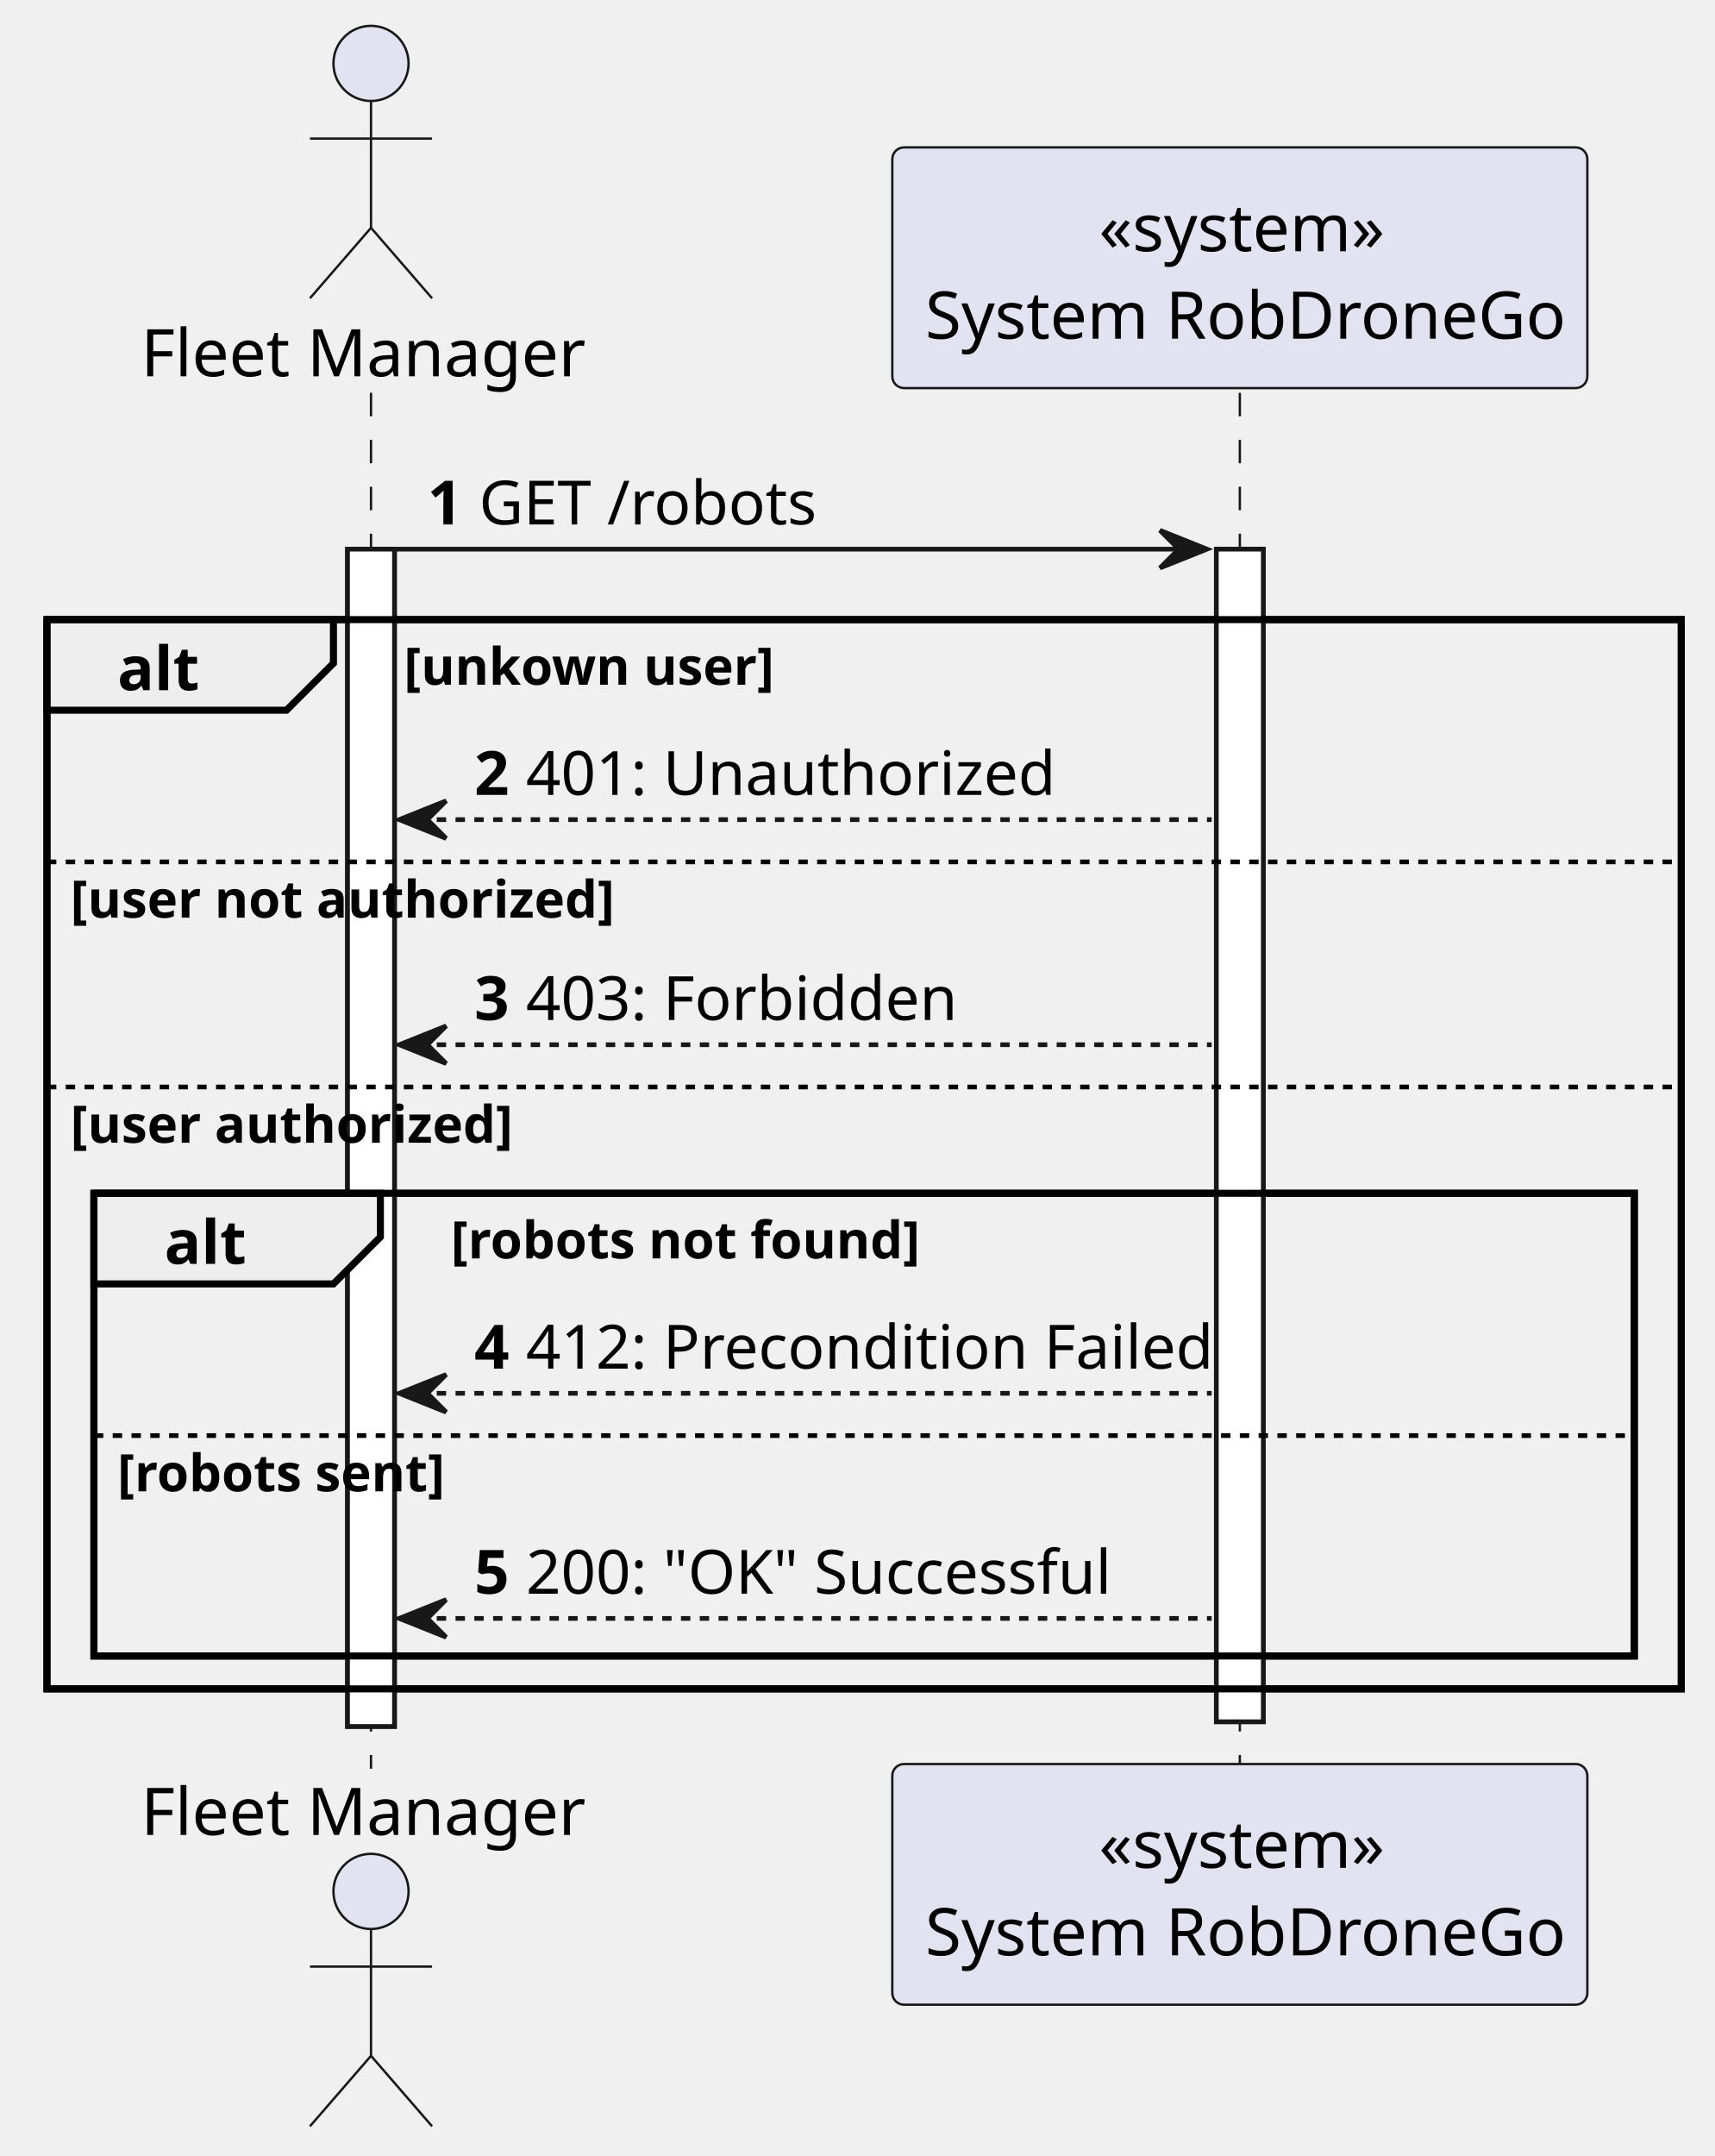
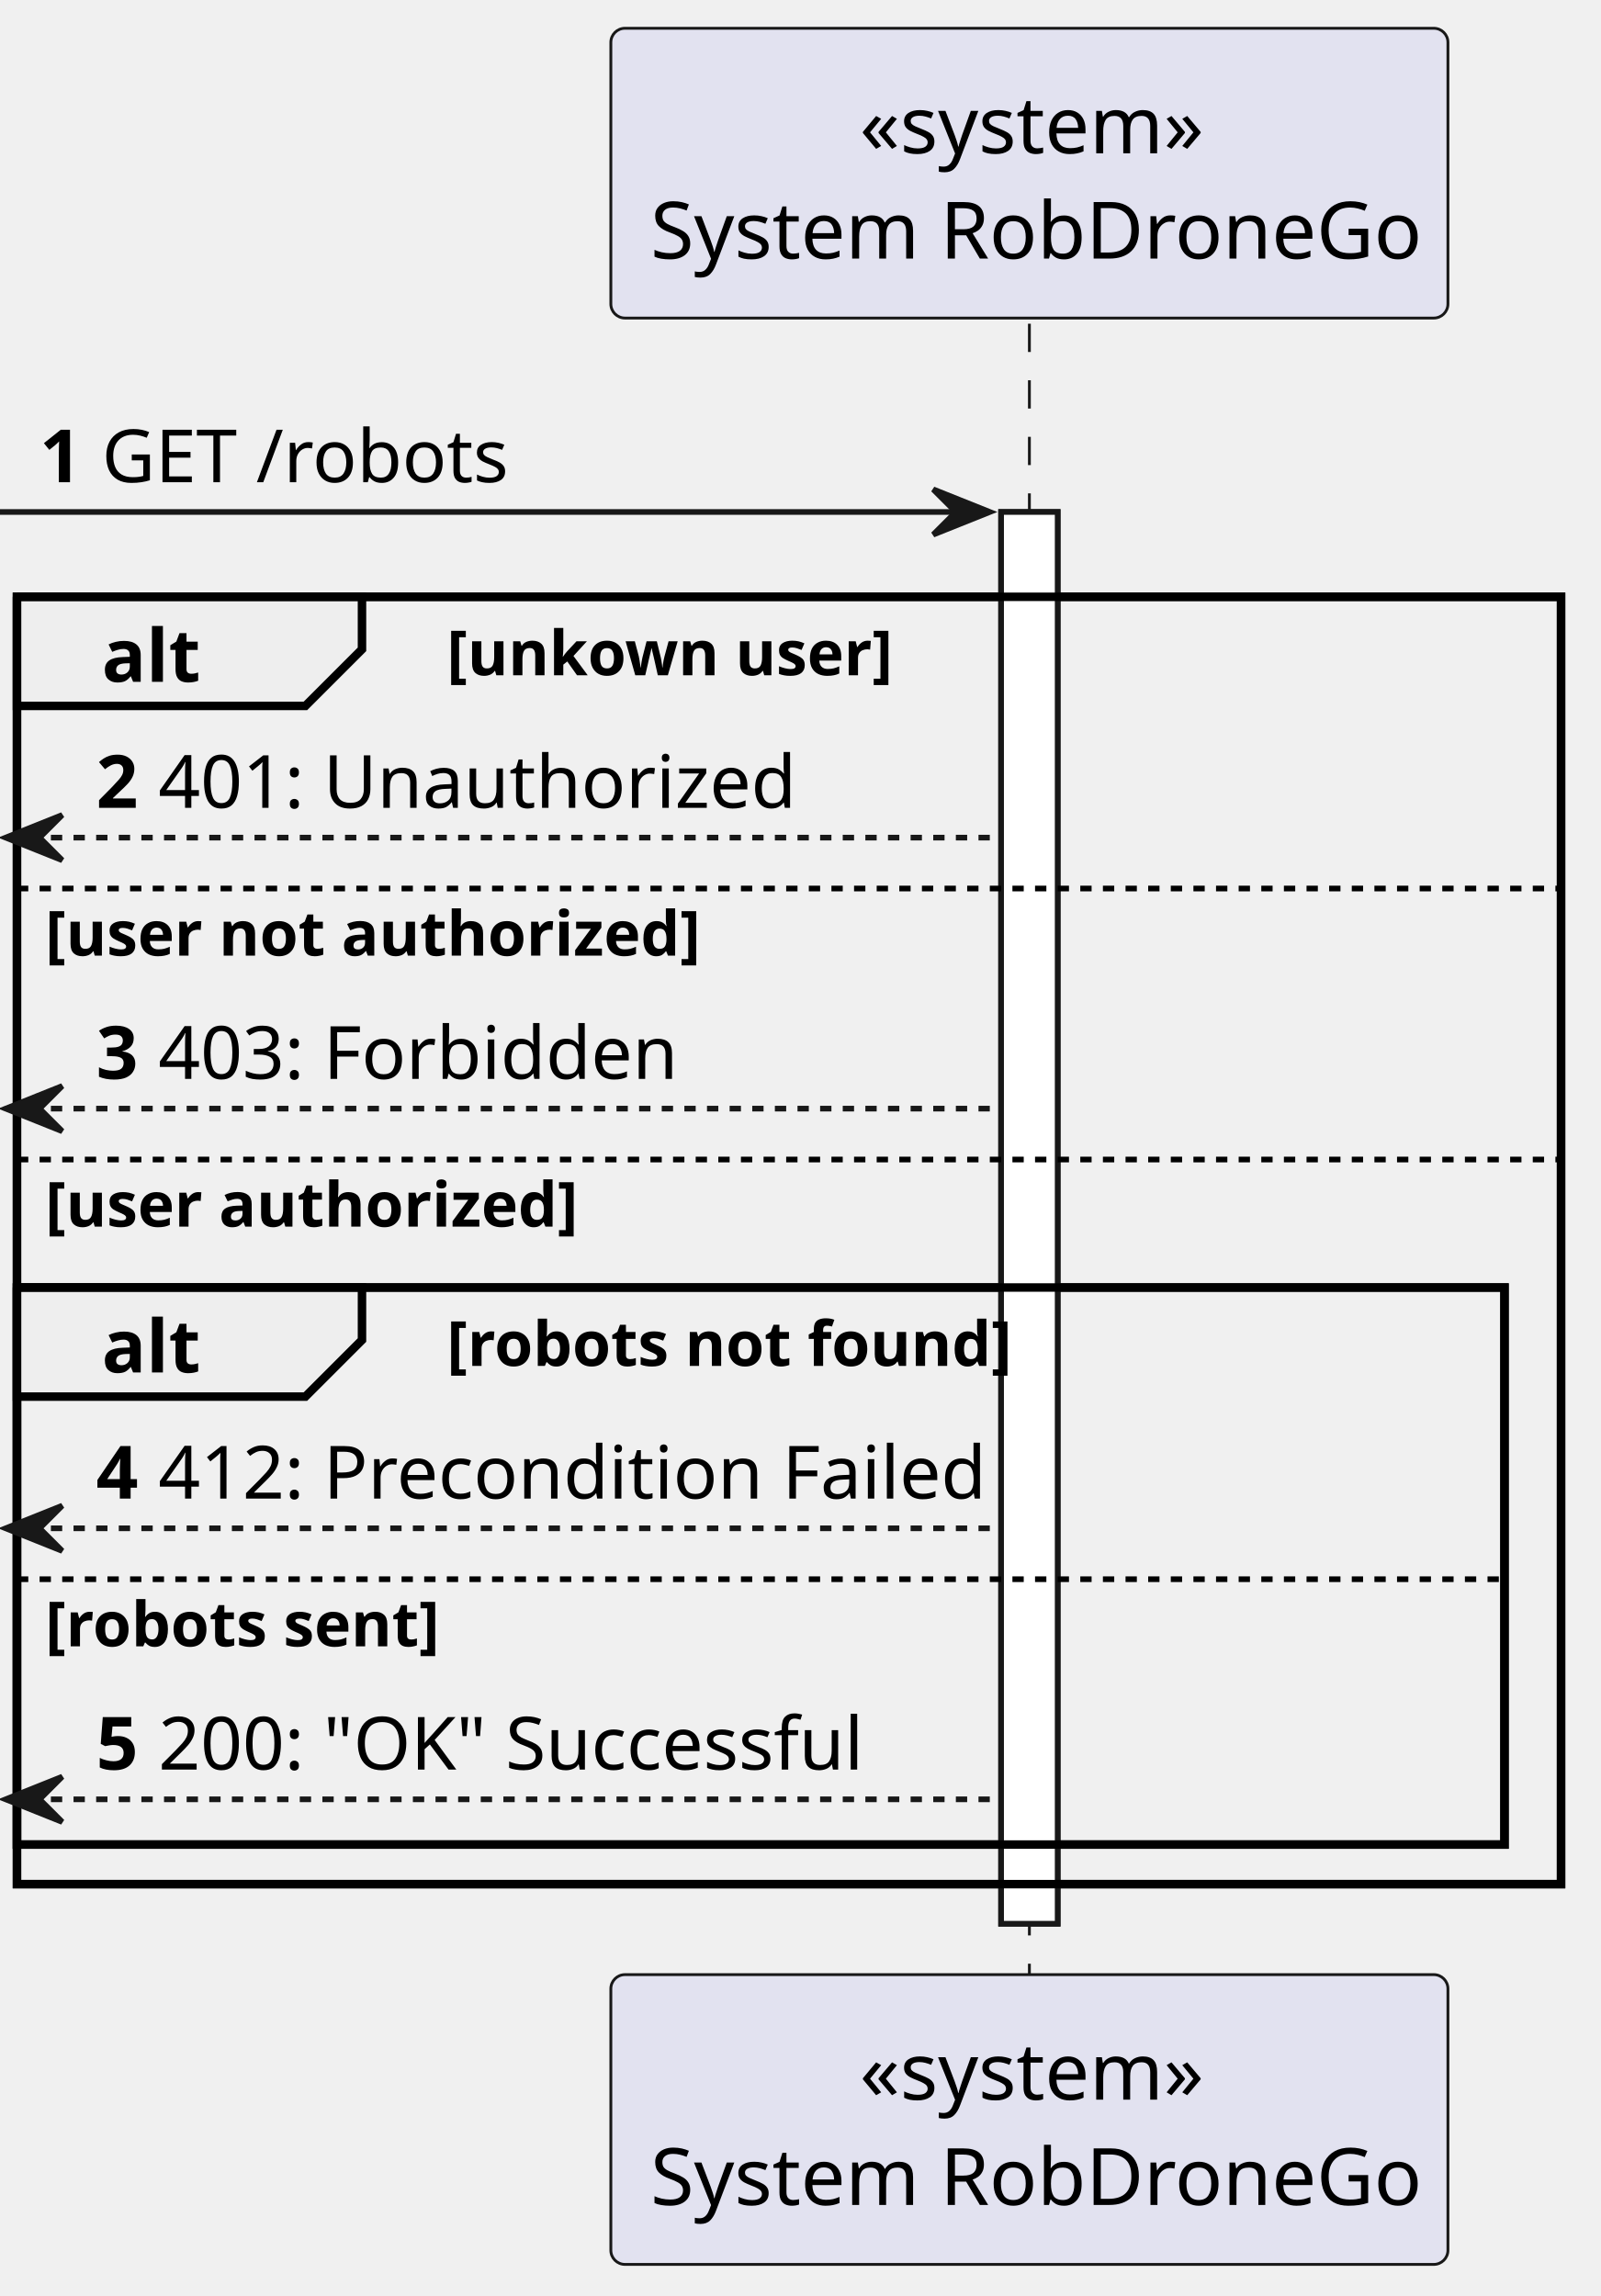
- <svg xmlns="http://www.w3.org/2000/svg" contentStyleType="text/css" height="459px" preserveAspectRatio="none" style="width:365px;height:459px;background:#FFFFFF;" version="1.1" viewBox="0 0 365 459" width="365px" zoomAndPan="magnify">
+ <svg xmlns="http://www.w3.org/2000/svg" contentStyleType="text/css" height="406px" preserveAspectRatio="none" style="width:283px;height:406px;background:#FFFFFF;" version="1.1" viewBox="0 0 283 406" width="283px" zoomAndPan="magnify">
  <defs />
  <g>
-     <rect fill="#FFFFFF" height="250.639" style="stroke:#181818;stroke-width:1.0;" width="10" x="74" y="116.912" />
-     <rect fill="#FFFFFF" height="249.639" style="stroke:#181818;stroke-width:1.0;" width="10" x="259" y="116.912" />
-     <rect fill="none" height="227.639" style="stroke:#000000;stroke-width:1.5;" width="348" x="10" y="131.912" />
-     <rect fill="none" height="98.504" style="stroke:#000000;stroke-width:1.5;" width="328" x="20" y="254.047" />
-     <line style="stroke:#181818;stroke-width:0.5;stroke-dasharray:5.0,5.0;" x1="79" x2="79" y1="83.621" y2="376.551" />
-     <line style="stroke:#181818;stroke-width:0.5;stroke-dasharray:5.0,5.0;" x1="264" x2="264" y1="83.621" y2="376.551" />
-     <text fill="#000000" font-family="sans-serif" font-size="14" lengthAdjust="spacing" textLength="92" x="30" y="80.107">Fleet Manager</text>
-     <ellipse cx="79" cy="13.5" fill="#E2E2F0" rx="8" ry="8" style="stroke:#181818;stroke-width:0.5;" />
-     <path d="M79,21.5 L79,48.5 M66,29.5 L92,29.5 M79,48.5 L66,63.5 M79,48.5 L92,63.5 " fill="none" style="stroke:#181818;stroke-width:0.5;" />
-     <text fill="#000000" font-family="sans-serif" font-size="14" lengthAdjust="spacing" textLength="92" x="30" y="390.658">Fleet Manager</text>
-     <ellipse cx="79" cy="402.672" fill="#E2E2F0" rx="8" ry="8" style="stroke:#181818;stroke-width:0.5;" />
-     <path d="M79,410.672 L79,437.672 M66,418.672 L92,418.672 M79,437.672 L66,452.672 M79,437.672 L92,452.672 " fill="none" style="stroke:#181818;stroke-width:0.5;" />
-     <rect fill="#E2E2F0" height="51.242" rx="2.5" ry="2.5" style="stroke:#181818;stroke-width:0.5;" width="148" x="190" y="31.379" />
-     <text fill="#000000" font-family="sans-serif" font-size="14" lengthAdjust="spacing" textLength="60" x="234" y="53.486">«system»</text>
-     <text fill="#000000" font-family="sans-serif" font-size="14" lengthAdjust="spacing" textLength="134" x="197" y="72.107">System RobDroneGo</text>
-     <rect fill="#E2E2F0" height="51.242" rx="2.5" ry="2.5" style="stroke:#181818;stroke-width:0.5;" width="148" x="190" y="375.551" />
-     <text fill="#000000" font-family="sans-serif" font-size="14" lengthAdjust="spacing" textLength="60" x="234" y="397.658">«system»</text>
-     <text fill="#000000" font-family="sans-serif" font-size="14" lengthAdjust="spacing" textLength="134" x="197" y="416.279">System RobDroneGo</text>
-     <rect fill="#FFFFFF" height="250.639" style="stroke:#181818;stroke-width:1.0;" width="10" x="74" y="116.912" />
-     <rect fill="#FFFFFF" height="249.639" style="stroke:#181818;stroke-width:1.0;" width="10" x="259" y="116.912" />
-     <polygon fill="#181818" points="247,112.912,257,116.912,247,120.912,251,116.912" style="stroke:#181818;stroke-width:1.0;" />
-     <line style="stroke:#181818;stroke-width:1.0;" x1="84" x2="253" y1="116.912" y2="116.912" />
-     <text fill="#000000" font-family="sans-serif" font-size="13" font-weight="bold" lengthAdjust="spacing" textLength="7" x="91" y="111.649">1</text>
-     <text fill="#000000" font-family="sans-serif" font-size="13" lengthAdjust="spacing" textLength="70" x="102" y="111.649">GET /robots</text>
-     <path d="M10,131.912 L71,131.912 L71,141.203 L61,151.203 L10,151.203 L10,131.912 " fill="#EEEEEE" style="stroke:#000000;stroke-width:1.5;" />
-     <rect fill="none" height="227.639" style="stroke:#000000;stroke-width:1.5;" width="348" x="10" y="131.912" />
-     <text fill="#000000" font-family="sans-serif" font-size="13" font-weight="bold" lengthAdjust="spacing" textLength="16" x="25" y="146.94">alt</text>
-     <text fill="#000000" font-family="sans-serif" font-size="11" font-weight="bold" lengthAdjust="spacing" textLength="82" x="86" y="145.782">[unkown user]</text>
-     <polygon fill="#181818" points="95,170.494,85,174.494,95,178.494,91,174.494" style="stroke:#181818;stroke-width:1.0;" />
-     <line style="stroke:#181818;stroke-width:1.0;stroke-dasharray:2.0,2.0;" x1="89" x2="258" y1="174.494" y2="174.494" />
-     <text fill="#000000" font-family="sans-serif" font-size="13" font-weight="bold" lengthAdjust="spacing" textLength="7" x="101" y="169.231">2</text>
-     <text fill="#000000" font-family="sans-serif" font-size="13" lengthAdjust="spacing" textLength="105" x="112" y="169.231">401: Unauthorized</text>
-     <line style="stroke:#000000;stroke-width:1.0;stroke-dasharray:2.0,2.0;" x1="10" x2="358" y1="183.494" y2="183.494" />
-     <text fill="#000000" font-family="sans-serif" font-size="11" font-weight="bold" lengthAdjust="spacing" textLength="117" x="15" y="195.364">[user not authorized]</text>
-     <polygon fill="#181818" points="95,218.416,85,222.416,95,226.416,91,222.416" style="stroke:#181818;stroke-width:1.0;" />
-     <line style="stroke:#181818;stroke-width:1.0;stroke-dasharray:2.0,2.0;" x1="89" x2="258" y1="222.416" y2="222.416" />
-     <text fill="#000000" font-family="sans-serif" font-size="13" font-weight="bold" lengthAdjust="spacing" textLength="7" x="101" y="217.153">3</text>
-     <text fill="#000000" font-family="sans-serif" font-size="13" lengthAdjust="spacing" textLength="86" x="112" y="217.153">403: Forbidden</text>
-     <line style="stroke:#000000;stroke-width:1.0;stroke-dasharray:2.0,2.0;" x1="10" x2="358" y1="231.416" y2="231.416" />
-     <text fill="#000000" font-family="sans-serif" font-size="11" font-weight="bold" lengthAdjust="spacing" textLength="96" x="15" y="243.286">[user authorized]</text>
-     <path d="M20,254.047 L81,254.047 L81,263.338 L71,273.338 L20,273.338 L20,254.047 " fill="#EEEEEE" style="stroke:#000000;stroke-width:1.5;" />
-     <rect fill="none" height="98.504" style="stroke:#000000;stroke-width:1.5;" width="328" x="20" y="254.047" />
-     <text fill="#000000" font-family="sans-serif" font-size="13" font-weight="bold" lengthAdjust="spacing" textLength="16" x="35" y="269.075">alt</text>
-     <text fill="#000000" font-family="sans-serif" font-size="11" font-weight="bold" lengthAdjust="spacing" textLength="101" x="96" y="267.917">[robots not found]</text>
-     <polygon fill="#181818" points="95,292.629,85,296.629,95,300.629,91,296.629" style="stroke:#181818;stroke-width:1.0;" />
-     <line style="stroke:#181818;stroke-width:1.0;stroke-dasharray:2.0,2.0;" x1="89" x2="258" y1="296.629" y2="296.629" />
-     <text fill="#000000" font-family="sans-serif" font-size="13" font-weight="bold" lengthAdjust="spacing" textLength="7" x="101" y="291.366">4</text>
-     <text fill="#000000" font-family="sans-serif" font-size="13" lengthAdjust="spacing" textLength="140" x="112" y="291.366">412: Precondition Failed</text>
-     <line style="stroke:#000000;stroke-width:1.0;stroke-dasharray:2.0,2.0;" x1="20" x2="348" y1="305.629" y2="305.629" />
-     <text fill="#000000" font-family="sans-serif" font-size="11" font-weight="bold" lengthAdjust="spacing" textLength="73" x="25" y="317.499">[robots sent]</text>
-     <polygon fill="#181818" points="95,340.551,85,344.551,95,348.551,91,344.551" style="stroke:#181818;stroke-width:1.0;" />
-     <line style="stroke:#181818;stroke-width:1.0;stroke-dasharray:2.0,2.0;" x1="89" x2="258" y1="344.551" y2="344.551" />
-     <text fill="#000000" font-family="sans-serif" font-size="13" font-weight="bold" lengthAdjust="spacing" textLength="7" x="101" y="339.288">5</text>
-     <text fill="#000000" font-family="sans-serif" font-size="13" lengthAdjust="spacing" textLength="126" x="112" y="339.288">200: "OK" Successful</text>
+     <rect fill="#FFFFFF" height="249.639" style="stroke:#181818;stroke-width:1.0;" width="10" x="177" y="90.533" />
+     <rect fill="none" height="227.639" style="stroke:#000000;stroke-width:1.5;" width="273" x="3" y="105.533" />
+     <rect fill="none" height="98.504" style="stroke:#000000;stroke-width:1.5;" width="263" x="3" y="227.668" />
+     <line style="stroke:#181818;stroke-width:0.5;stroke-dasharray:5.0,5.0;" x1="182" x2="182" y1="57.242" y2="350.172" />
+     <rect fill="#E2E2F0" height="51.242" rx="2.5" ry="2.5" style="stroke:#181818;stroke-width:0.5;" width="148" x="108" y="5" />
+     <text fill="#000000" font-family="sans-serif" font-size="14" lengthAdjust="spacing" textLength="60" x="152" y="27.107">«system»</text>
+     <text fill="#000000" font-family="sans-serif" font-size="14" lengthAdjust="spacing" textLength="134" x="115" y="45.728">System RobDroneGo</text>
+     <rect fill="#E2E2F0" height="51.242" rx="2.5" ry="2.5" style="stroke:#181818;stroke-width:0.5;" width="148" x="108" y="349.172" />
+     <text fill="#000000" font-family="sans-serif" font-size="14" lengthAdjust="spacing" textLength="60" x="152" y="371.279">«system»</text>
+     <text fill="#000000" font-family="sans-serif" font-size="14" lengthAdjust="spacing" textLength="134" x="115" y="389.9">System RobDroneGo</text>
+     <rect fill="#FFFFFF" height="249.639" style="stroke:#181818;stroke-width:1.0;" width="10" x="177" y="90.533" />
+     <polygon fill="#181818" points="165,86.533,175,90.533,165,94.533,169,90.533" style="stroke:#181818;stroke-width:1.0;" />
+     <line style="stroke:#181818;stroke-width:1.0;" x1="0" x2="171" y1="90.533" y2="90.533" />
+     <text fill="#000000" font-family="sans-serif" font-size="13" font-weight="bold" lengthAdjust="spacing" textLength="7" x="7" y="85.27">1</text>
+     <text fill="#000000" font-family="sans-serif" font-size="13" lengthAdjust="spacing" textLength="70" x="18" y="85.27">GET /robots</text>
+     <path d="M3,105.533 L64,105.533 L64,114.824 L54,124.824 L3,124.824 L3,105.533 " fill="#EEEEEE" style="stroke:#000000;stroke-width:1.5;" />
+     <rect fill="none" height="227.639" style="stroke:#000000;stroke-width:1.5;" width="273" x="3" y="105.533" />
+     <text fill="#000000" font-family="sans-serif" font-size="13" font-weight="bold" lengthAdjust="spacing" textLength="16" x="18" y="120.561">alt</text>
+     <text fill="#000000" font-family="sans-serif" font-size="11" font-weight="bold" lengthAdjust="spacing" textLength="82" x="79" y="119.403">[unkown user]</text>
+     <polygon fill="#181818" points="11,144.115,1,148.115,11,152.115,7,148.115" style="stroke:#181818;stroke-width:1.0;" />
+     <line style="stroke:#181818;stroke-width:1.0;stroke-dasharray:2.0,2.0;" x1="5" x2="176" y1="148.115" y2="148.115" />
+     <text fill="#000000" font-family="sans-serif" font-size="13" font-weight="bold" lengthAdjust="spacing" textLength="7" x="17" y="142.852">2</text>
+     <text fill="#000000" font-family="sans-serif" font-size="13" lengthAdjust="spacing" textLength="105" x="28" y="142.852">401: Unauthorized</text>
+     <line style="stroke:#000000;stroke-width:1.0;stroke-dasharray:2.0,2.0;" x1="3" x2="276" y1="157.115" y2="157.115" />
+     <text fill="#000000" font-family="sans-serif" font-size="11" font-weight="bold" lengthAdjust="spacing" textLength="117" x="8" y="168.985">[user not authorized]</text>
+     <polygon fill="#181818" points="11,192.037,1,196.037,11,200.037,7,196.037" style="stroke:#181818;stroke-width:1.0;" />
+     <line style="stroke:#181818;stroke-width:1.0;stroke-dasharray:2.0,2.0;" x1="5" x2="176" y1="196.037" y2="196.037" />
+     <text fill="#000000" font-family="sans-serif" font-size="13" font-weight="bold" lengthAdjust="spacing" textLength="7" x="17" y="190.774">3</text>
+     <text fill="#000000" font-family="sans-serif" font-size="13" lengthAdjust="spacing" textLength="86" x="28" y="190.774">403: Forbidden</text>
+     <line style="stroke:#000000;stroke-width:1.0;stroke-dasharray:2.0,2.0;" x1="3" x2="276" y1="205.037" y2="205.037" />
+     <text fill="#000000" font-family="sans-serif" font-size="11" font-weight="bold" lengthAdjust="spacing" textLength="96" x="8" y="216.907">[user authorized]</text>
+     <path d="M3,227.668 L64,227.668 L64,236.959 L54,246.959 L3,246.959 L3,227.668 " fill="#EEEEEE" style="stroke:#000000;stroke-width:1.5;" />
+     <rect fill="none" height="98.504" style="stroke:#000000;stroke-width:1.5;" width="263" x="3" y="227.668" />
+     <text fill="#000000" font-family="sans-serif" font-size="13" font-weight="bold" lengthAdjust="spacing" textLength="16" x="18" y="242.696">alt</text>
+     <text fill="#000000" font-family="sans-serif" font-size="11" font-weight="bold" lengthAdjust="spacing" textLength="101" x="79" y="241.538">[robots not found]</text>
+     <polygon fill="#181818" points="11,266.25,1,270.25,11,274.25,7,270.25" style="stroke:#181818;stroke-width:1.0;" />
+     <line style="stroke:#181818;stroke-width:1.0;stroke-dasharray:2.0,2.0;" x1="5" x2="176" y1="270.25" y2="270.25" />
+     <text fill="#000000" font-family="sans-serif" font-size="13" font-weight="bold" lengthAdjust="spacing" textLength="7" x="17" y="264.987">4</text>
+     <text fill="#000000" font-family="sans-serif" font-size="13" lengthAdjust="spacing" textLength="140" x="28" y="264.987">412: Precondition Failed</text>
+     <line style="stroke:#000000;stroke-width:1.0;stroke-dasharray:2.0,2.0;" x1="3" x2="266" y1="279.25" y2="279.25" />
+     <text fill="#000000" font-family="sans-serif" font-size="11" font-weight="bold" lengthAdjust="spacing" textLength="73" x="8" y="291.12">[robots sent]</text>
+     <polygon fill="#181818" points="11,314.172,1,318.172,11,322.172,7,318.172" style="stroke:#181818;stroke-width:1.0;" />
+     <line style="stroke:#181818;stroke-width:1.0;stroke-dasharray:2.0,2.0;" x1="5" x2="176" y1="318.172" y2="318.172" />
+     <text fill="#000000" font-family="sans-serif" font-size="13" font-weight="bold" lengthAdjust="spacing" textLength="7" x="17" y="312.909">5</text>
+     <text fill="#000000" font-family="sans-serif" font-size="13" lengthAdjust="spacing" textLength="126" x="28" y="312.909">200: "OK" Successful</text>
  </g>
</svg>
